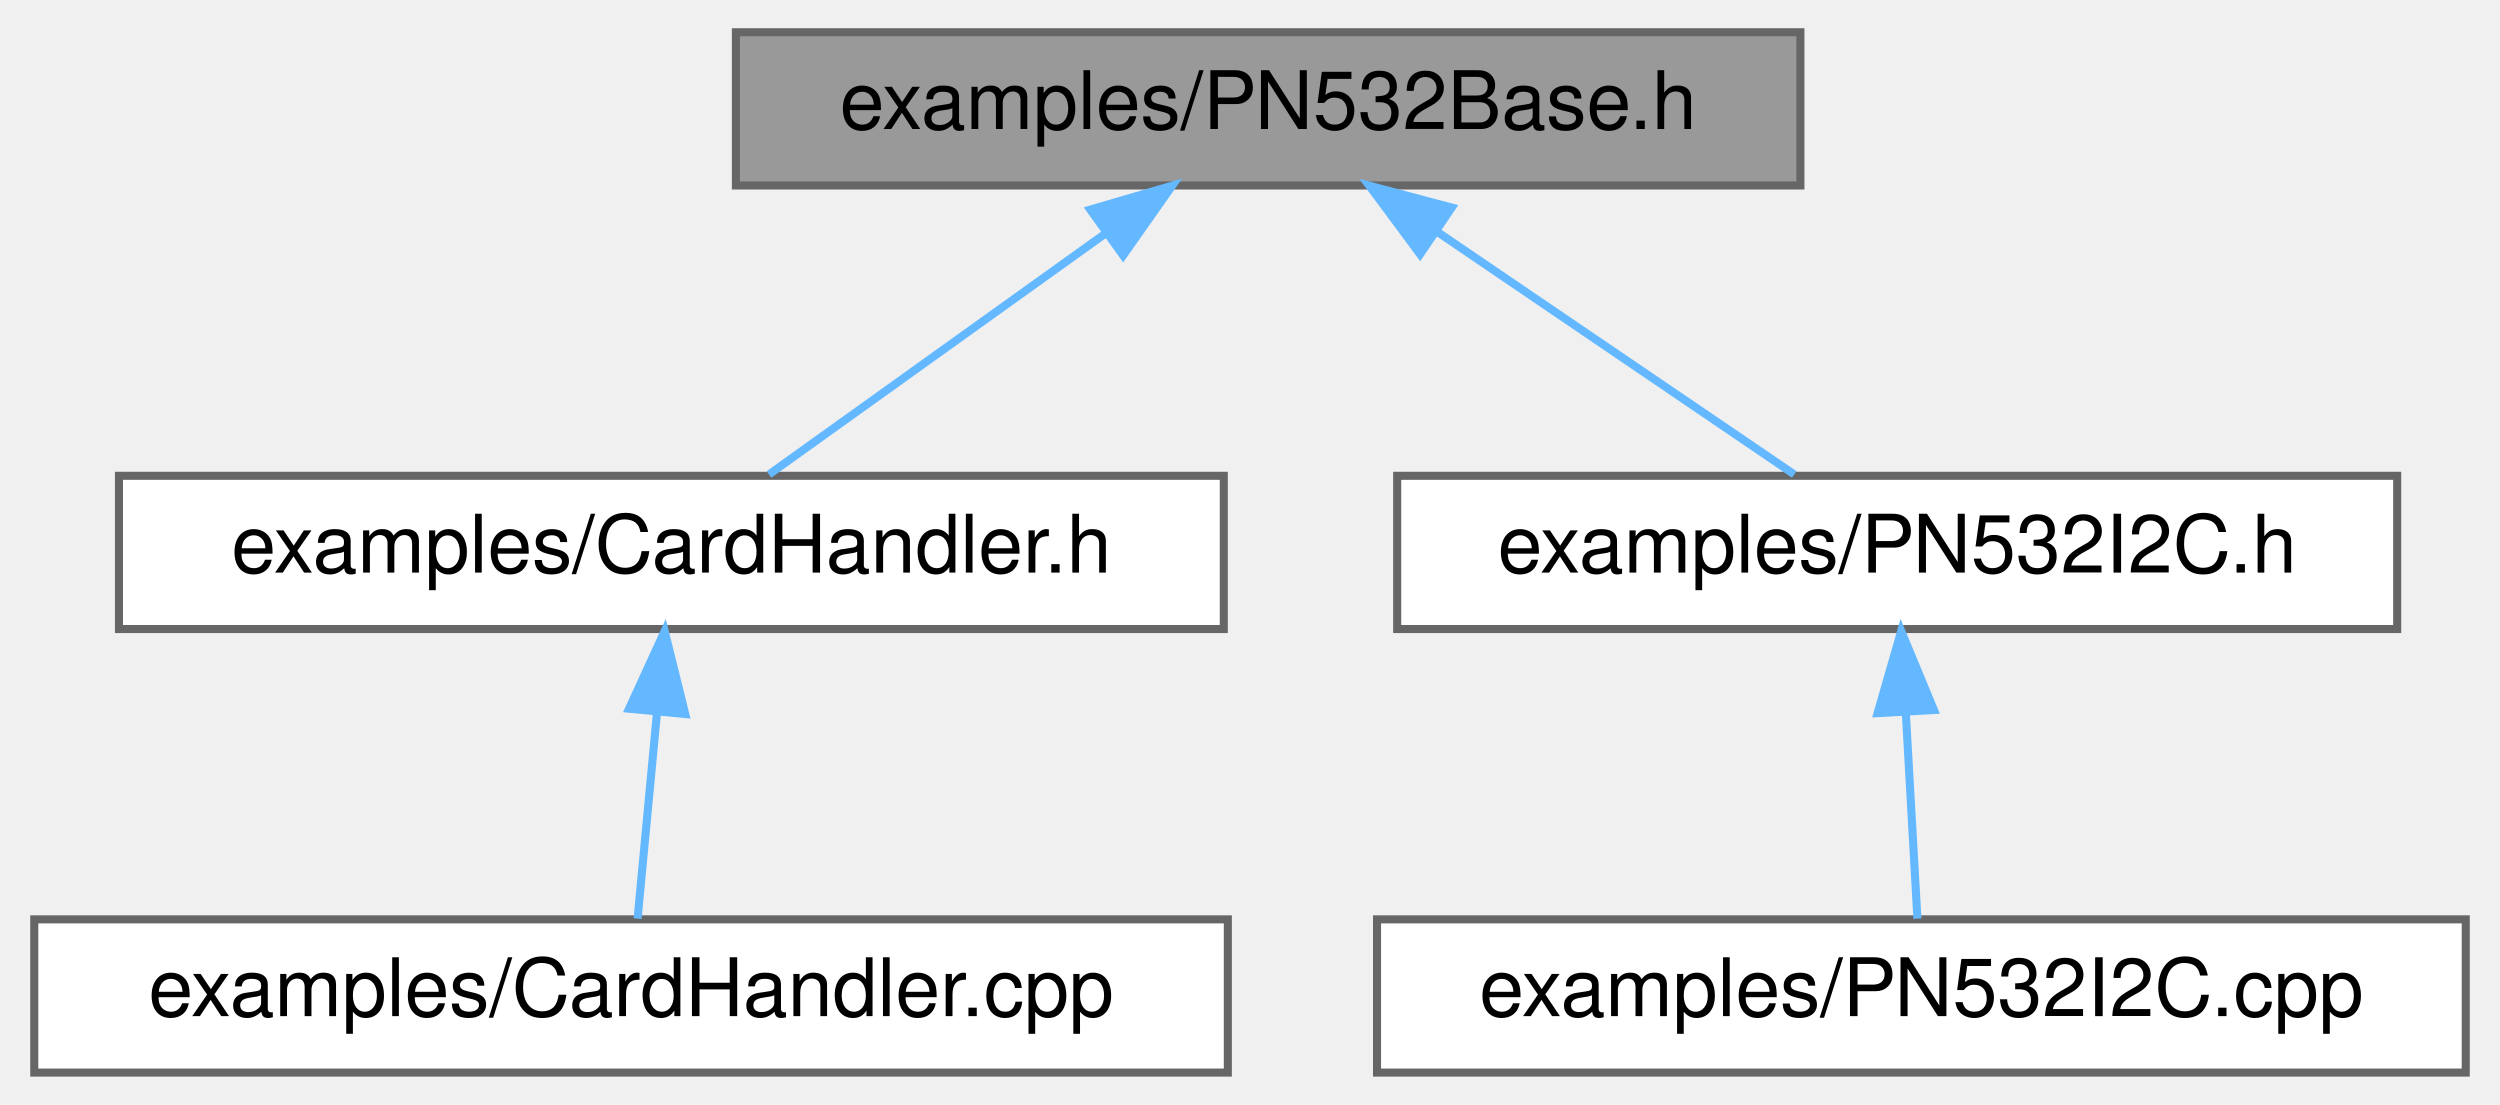
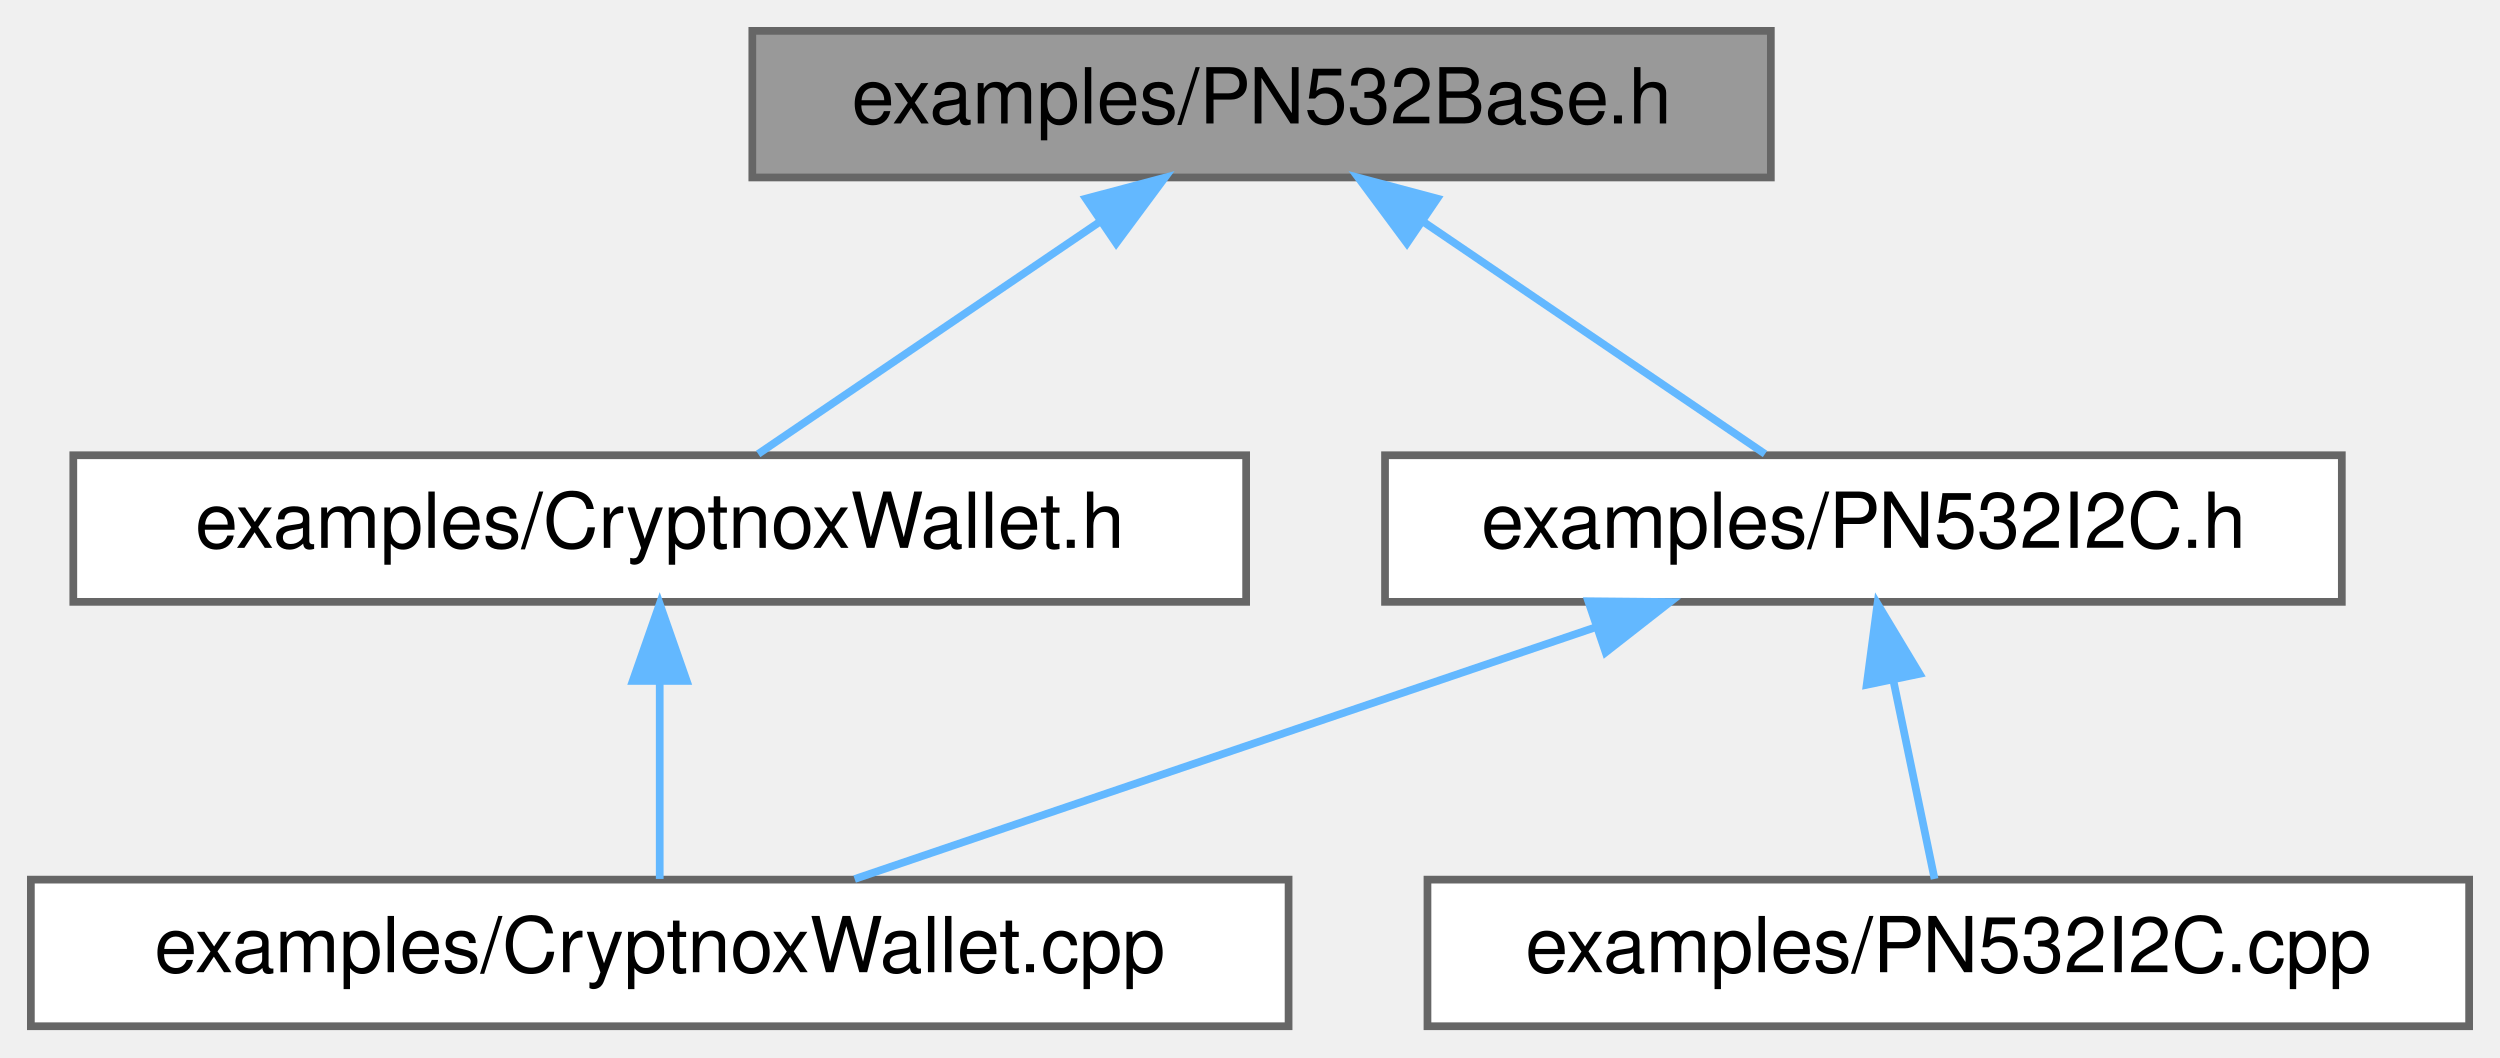
- <svg xmlns="http://www.w3.org/2000/svg" xmlns:xlink="http://www.w3.org/1999/xlink" width="310pt" height="137pt" viewBox="0.00 0.00 309.50 137.00">
+ <svg xmlns="http://www.w3.org/2000/svg" xmlns:xlink="http://www.w3.org/1999/xlink" width="324pt" height="137pt" viewBox="0.00 0.00 324.00 137.00">
  <g id="graph0" class="graph" transform="scale(1 1) rotate(0) translate(4 133)">
    <g id="Node000001" class="node">
      <g id="a_Node000001">
        <a xlink:title=" ">
-           <polygon fill="#999999" stroke="#666666" points="219,-129 87,-129 87,-110 219,-110 219,-129" />
-           <text text-anchor="middle" x="153" y="-117" font-family="Helvetica,sans-Serif" font-size="10.00">examples/PN532Base.h</text>
+           <polygon fill="#999999" stroke="#666666" points="225.5,-129 93.5,-129 93.5,-110 225.5,-110 225.5,-129" />
+           <text text-anchor="middle" x="159.5" y="-117" font-family="Helvetica,sans-Serif" font-size="10.00">examples/PN532Base.h</text>
        </a>
      </g>
    </g>
    <g id="Node000002" class="node">
      <g id="a_Node000002">
-         <a xlink:href="CardHandler_8h.html" target="_top" xlink:title=" ">
-           <polygon fill="white" stroke="#666666" points="147.5,-74 10.5,-74 10.5,-55 147.5,-55 147.5,-74" />
-           <text text-anchor="middle" x="79" y="-62" font-family="Helvetica,sans-Serif" font-size="10.00">examples/CardHandler.h</text>
+         <a xlink:href="CryptnoxWallet_8h.html" target="_top" xlink:title=" ">
+           <polygon fill="white" stroke="#666666" points="157.5,-74 5.5,-74 5.5,-55 157.5,-55 157.5,-74" />
+           <text text-anchor="middle" x="81.5" y="-62" font-family="Helvetica,sans-Serif" font-size="10.00">examples/CryptnoxWallet.h</text>
        </a>
      </g>
    </g>
    <g id="edge1_Node000001_Node000002" class="edge">
      <g id="a_edge1_Node000001_Node000002">
        <a xlink:title=" ">
-           <path fill="none" stroke="#63b8ff" d="M132.97,-104.15C119.59,-94.57 102.44,-82.29 91.11,-74.17" />
-           <polygon fill="#63b8ff" stroke="#63b8ff" points="130.94,-107.01 141.11,-109.98 135.02,-101.32 130.94,-107.01" />
+           <path fill="none" stroke="#63b8ff" d="M138.38,-104.15C124.29,-94.57 106.21,-82.29 94.26,-74.17" />
+           <polygon fill="#63b8ff" stroke="#63b8ff" points="136.73,-107.26 146.97,-109.98 140.66,-101.47 136.73,-107.26" />
        </a>
      </g>
    </g>
    <g id="Node000004" class="node">
      <g id="a_Node000004">
        <a xlink:href="PN532I2C_8h.html" target="_top" xlink:title=" ">
-           <polygon fill="white" stroke="#666666" points="293,-74 169,-74 169,-55 293,-55 293,-74" />
-           <text text-anchor="middle" x="231" y="-62" font-family="Helvetica,sans-Serif" font-size="10.00">examples/PN532I2C.h</text>
+           <polygon fill="white" stroke="#666666" points="299.5,-74 175.5,-74 175.5,-55 299.5,-55 299.5,-74" />
+           <text text-anchor="middle" x="237.5" y="-62" font-family="Helvetica,sans-Serif" font-size="10.00">examples/PN532I2C.h</text>
        </a>
      </g>
    </g>
    <g id="edge3_Node000001_Node000004" class="edge">
      <g id="a_edge3_Node000001_Node000004">
        <a xlink:title=" ">
-           <path fill="none" stroke="#63b8ff" d="M174.12,-104.15C188.21,-94.57 206.29,-82.29 218.24,-74.17" />
-           <polygon fill="#63b8ff" stroke="#63b8ff" points="171.84,-101.47 165.53,-109.98 175.77,-107.26 171.84,-101.47" />
+           <path fill="none" stroke="#63b8ff" d="M180.62,-104.15C194.71,-94.57 212.79,-82.29 224.74,-74.17" />
+           <polygon fill="#63b8ff" stroke="#63b8ff" points="178.34,-101.47 172.03,-109.98 182.27,-107.26 178.34,-101.47" />
        </a>
      </g>
    </g>
    <g id="Node000003" class="node">
      <g id="a_Node000003">
-         <a xlink:href="CardHandler_8cpp.html" target="_top" xlink:title=" ">
-           <polygon fill="white" stroke="#666666" points="148,-19 0,-19 0,0 148,0 148,-19" />
-           <text text-anchor="middle" x="74" y="-7" font-family="Helvetica,sans-Serif" font-size="10.00">examples/CardHandler.cpp</text>
+         <a xlink:href="CryptnoxWallet_8cpp.html" target="_top" xlink:title=" ">
+           <polygon fill="white" stroke="#666666" points="163,-19 0,-19 0,0 163,0 163,-19" />
+           <text text-anchor="middle" x="81.5" y="-7" font-family="Helvetica,sans-Serif" font-size="10.00">examples/CryptnoxWallet.cpp</text>
        </a>
      </g>
    </g>
    <g id="edge2_Node000002_Node000003" class="edge">
      <g id="a_edge2_Node000002_Node000003">
        <a xlink:title=" ">
-           <path fill="none" stroke="#63b8ff" d="M77.22,-44.66C76.4,-35.93 75.46,-25.99 74.81,-19.09" />
-           <polygon fill="#63b8ff" stroke="#63b8ff" points="73.75,-45.12 78.17,-54.75 80.72,-44.46 73.75,-45.12" />
+           <path fill="none" stroke="#63b8ff" d="M81.5,-44.66C81.5,-35.93 81.5,-25.99 81.5,-19.09" />
+           <polygon fill="#63b8ff" stroke="#63b8ff" points="78,-44.75 81.5,-54.75 85,-44.75 78,-44.75" />
+         </a>
+       </g>
+     </g>
+     <g id="edge4_Node000004_Node000003" class="edge">
+       <g id="a_edge4_Node000004_Node000003">
+         <a xlink:title=" ">
+           <path fill="none" stroke="#63b8ff" d="M202.68,-51.67C173.59,-41.79 132.8,-27.93 106.76,-19.08" />
+           <polygon fill="#63b8ff" stroke="#63b8ff" points="201.84,-55.08 212.44,-54.98 204.09,-48.45 201.84,-55.08" />
        </a>
      </g>
    </g>
    <g id="Node000005" class="node">
      <g id="a_Node000005">
        <a xlink:href="PN532I2C_8cpp.html" target="_top" xlink:title=" ">
-           <polygon fill="white" stroke="#666666" points="301.5,-19 166.5,-19 166.5,0 301.5,0 301.5,-19" />
-           <text text-anchor="middle" x="234" y="-7" font-family="Helvetica,sans-Serif" font-size="10.00">examples/PN532I2C.cpp</text>
+           <polygon fill="white" stroke="#666666" points="316,-19 181,-19 181,0 316,0 316,-19" />
+           <text text-anchor="middle" x="248.5" y="-7" font-family="Helvetica,sans-Serif" font-size="10.00">examples/PN532I2C.cpp</text>
        </a>
      </g>
    </g>
-     <g id="edge4_Node000004_Node000005" class="edge">
-       <g id="a_edge4_Node000004_Node000005">
+     <g id="edge5_Node000004_Node000005" class="edge">
+       <g id="a_edge5_Node000004_Node000005">
        <a xlink:title=" ">
-           <path fill="none" stroke="#63b8ff" d="M232.07,-44.66C232.56,-35.93 233.12,-25.99 233.51,-19.09" />
-           <polygon fill="#63b8ff" stroke="#63b8ff" points="228.57,-44.57 231.5,-54.75 235.56,-44.96 228.57,-44.57" />
+           <path fill="none" stroke="#63b8ff" d="M241.35,-44.95C243.18,-36.15 245.27,-26.06 246.72,-19.09" />
+           <polygon fill="#63b8ff" stroke="#63b8ff" points="237.92,-44.25 239.32,-54.75 244.78,-45.67 237.92,-44.25" />
        </a>
      </g>
    </g>
  </g>
</svg>
